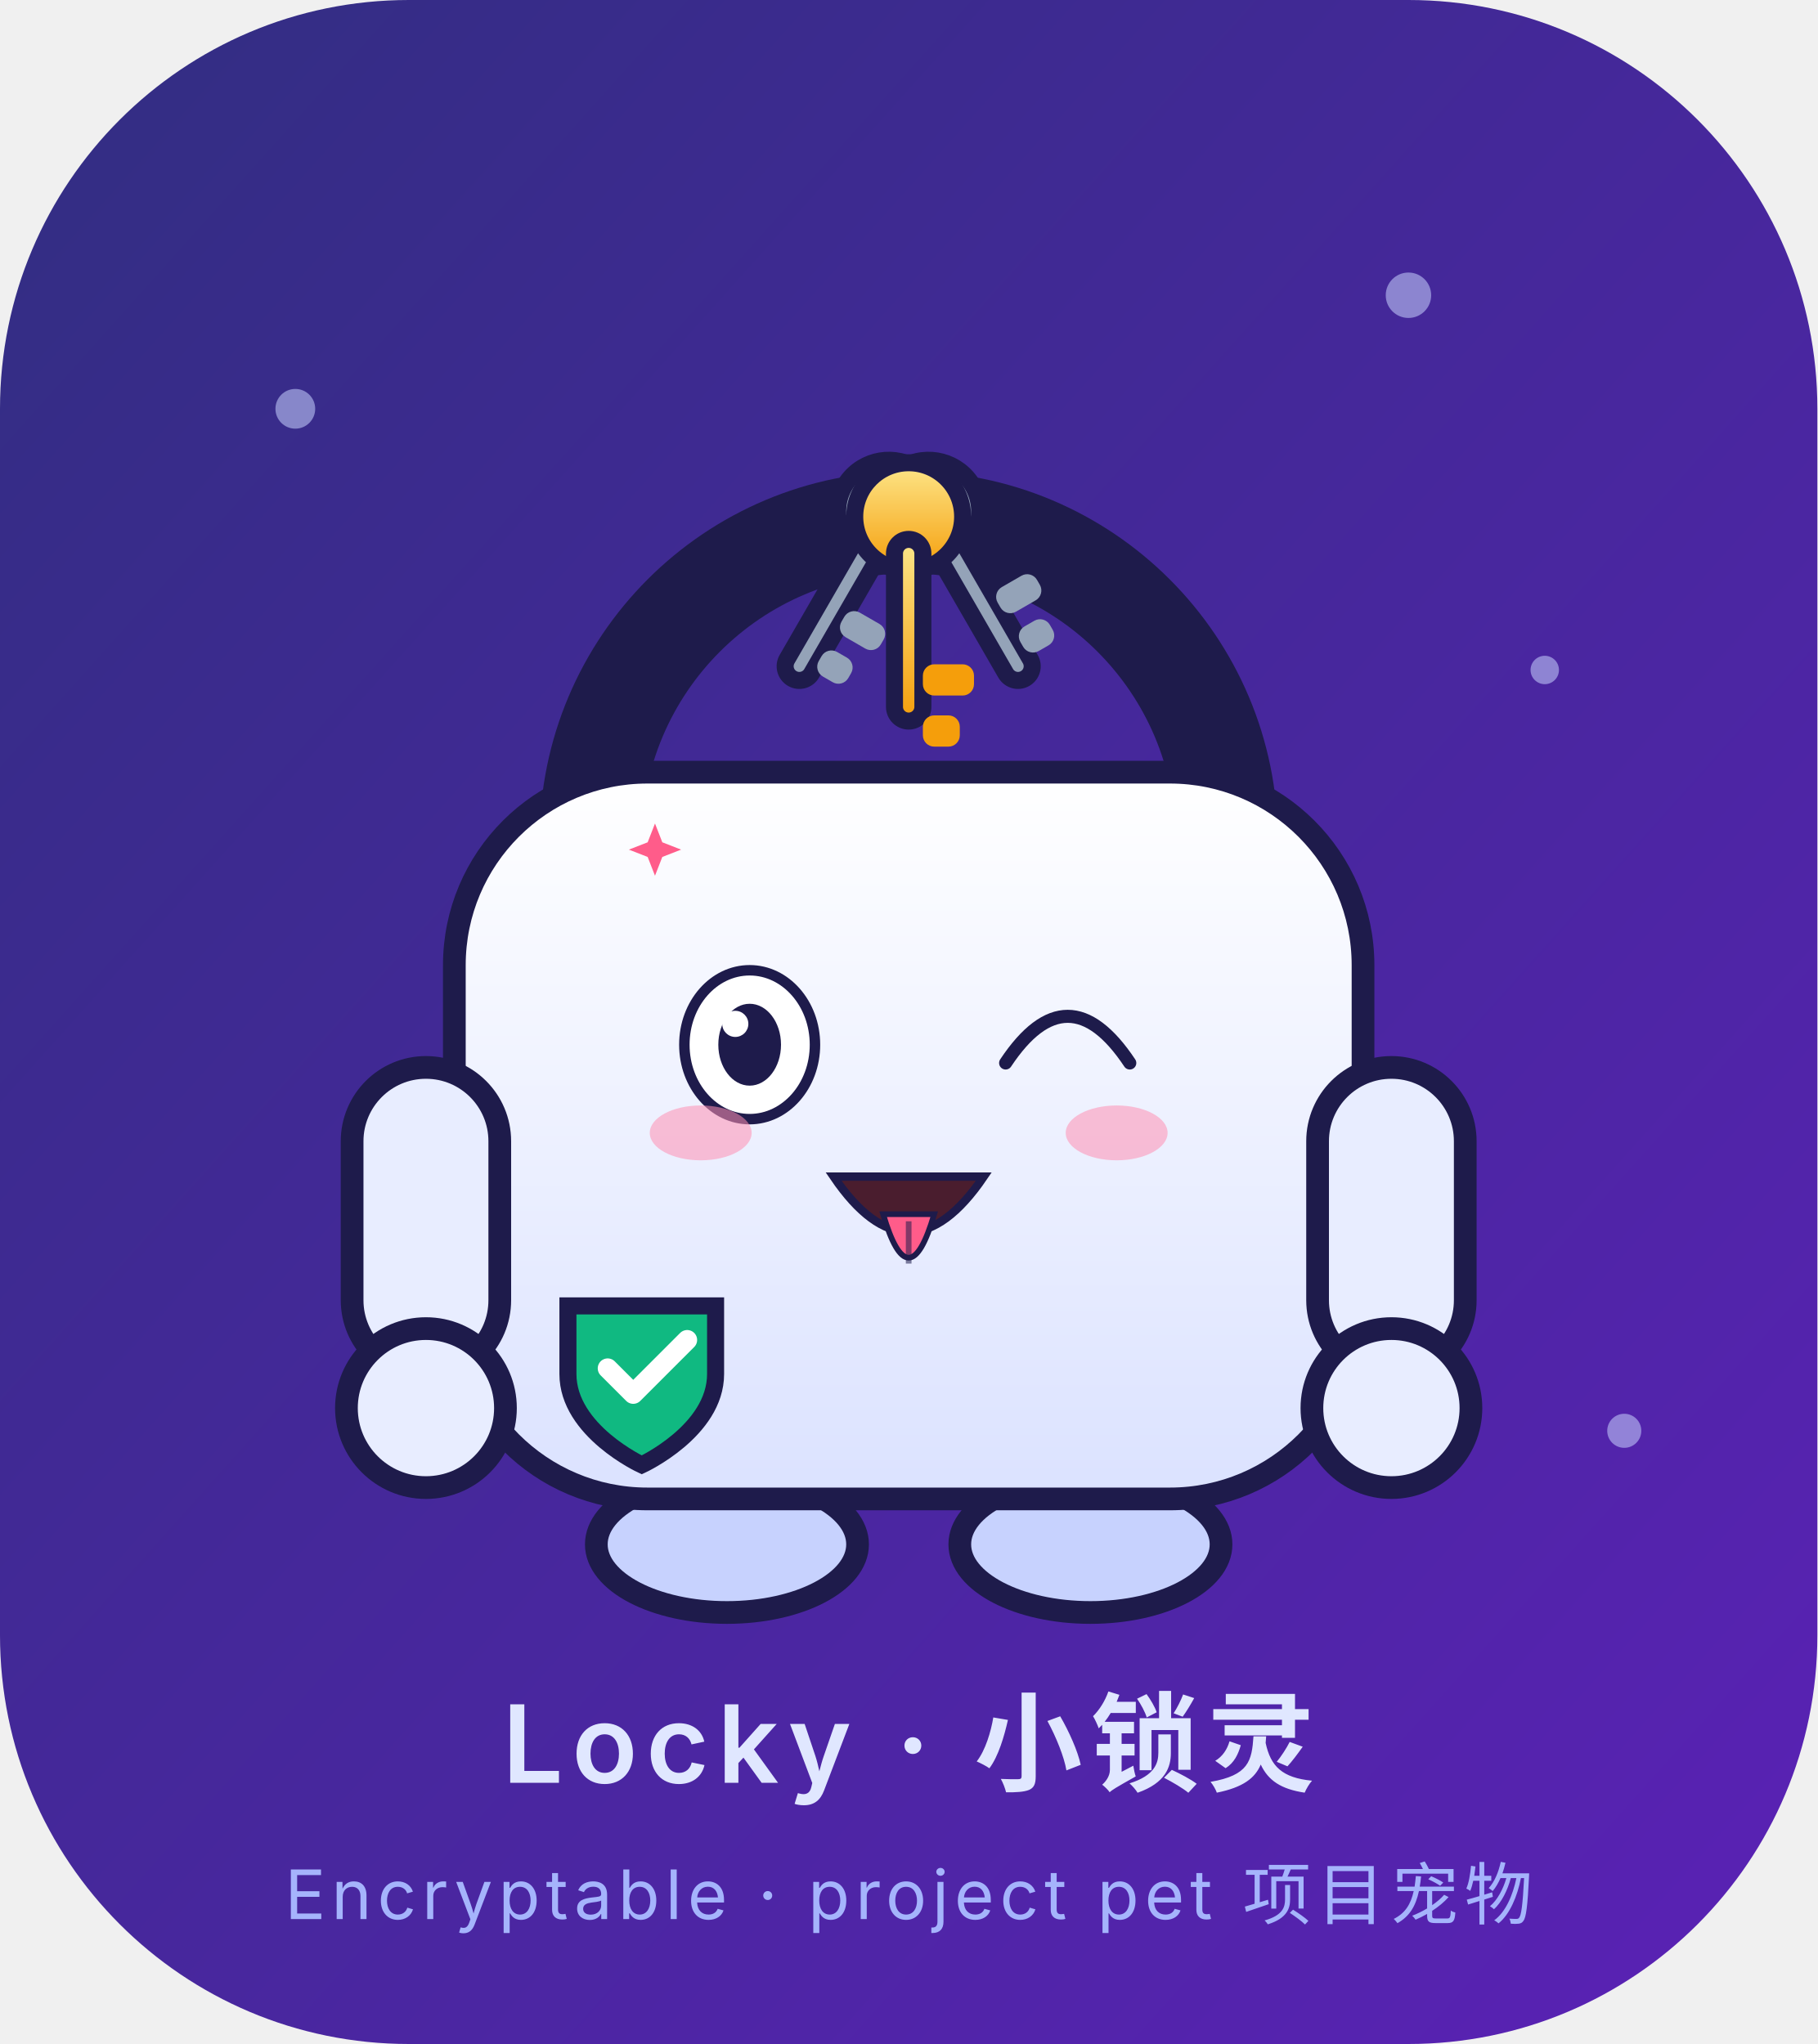
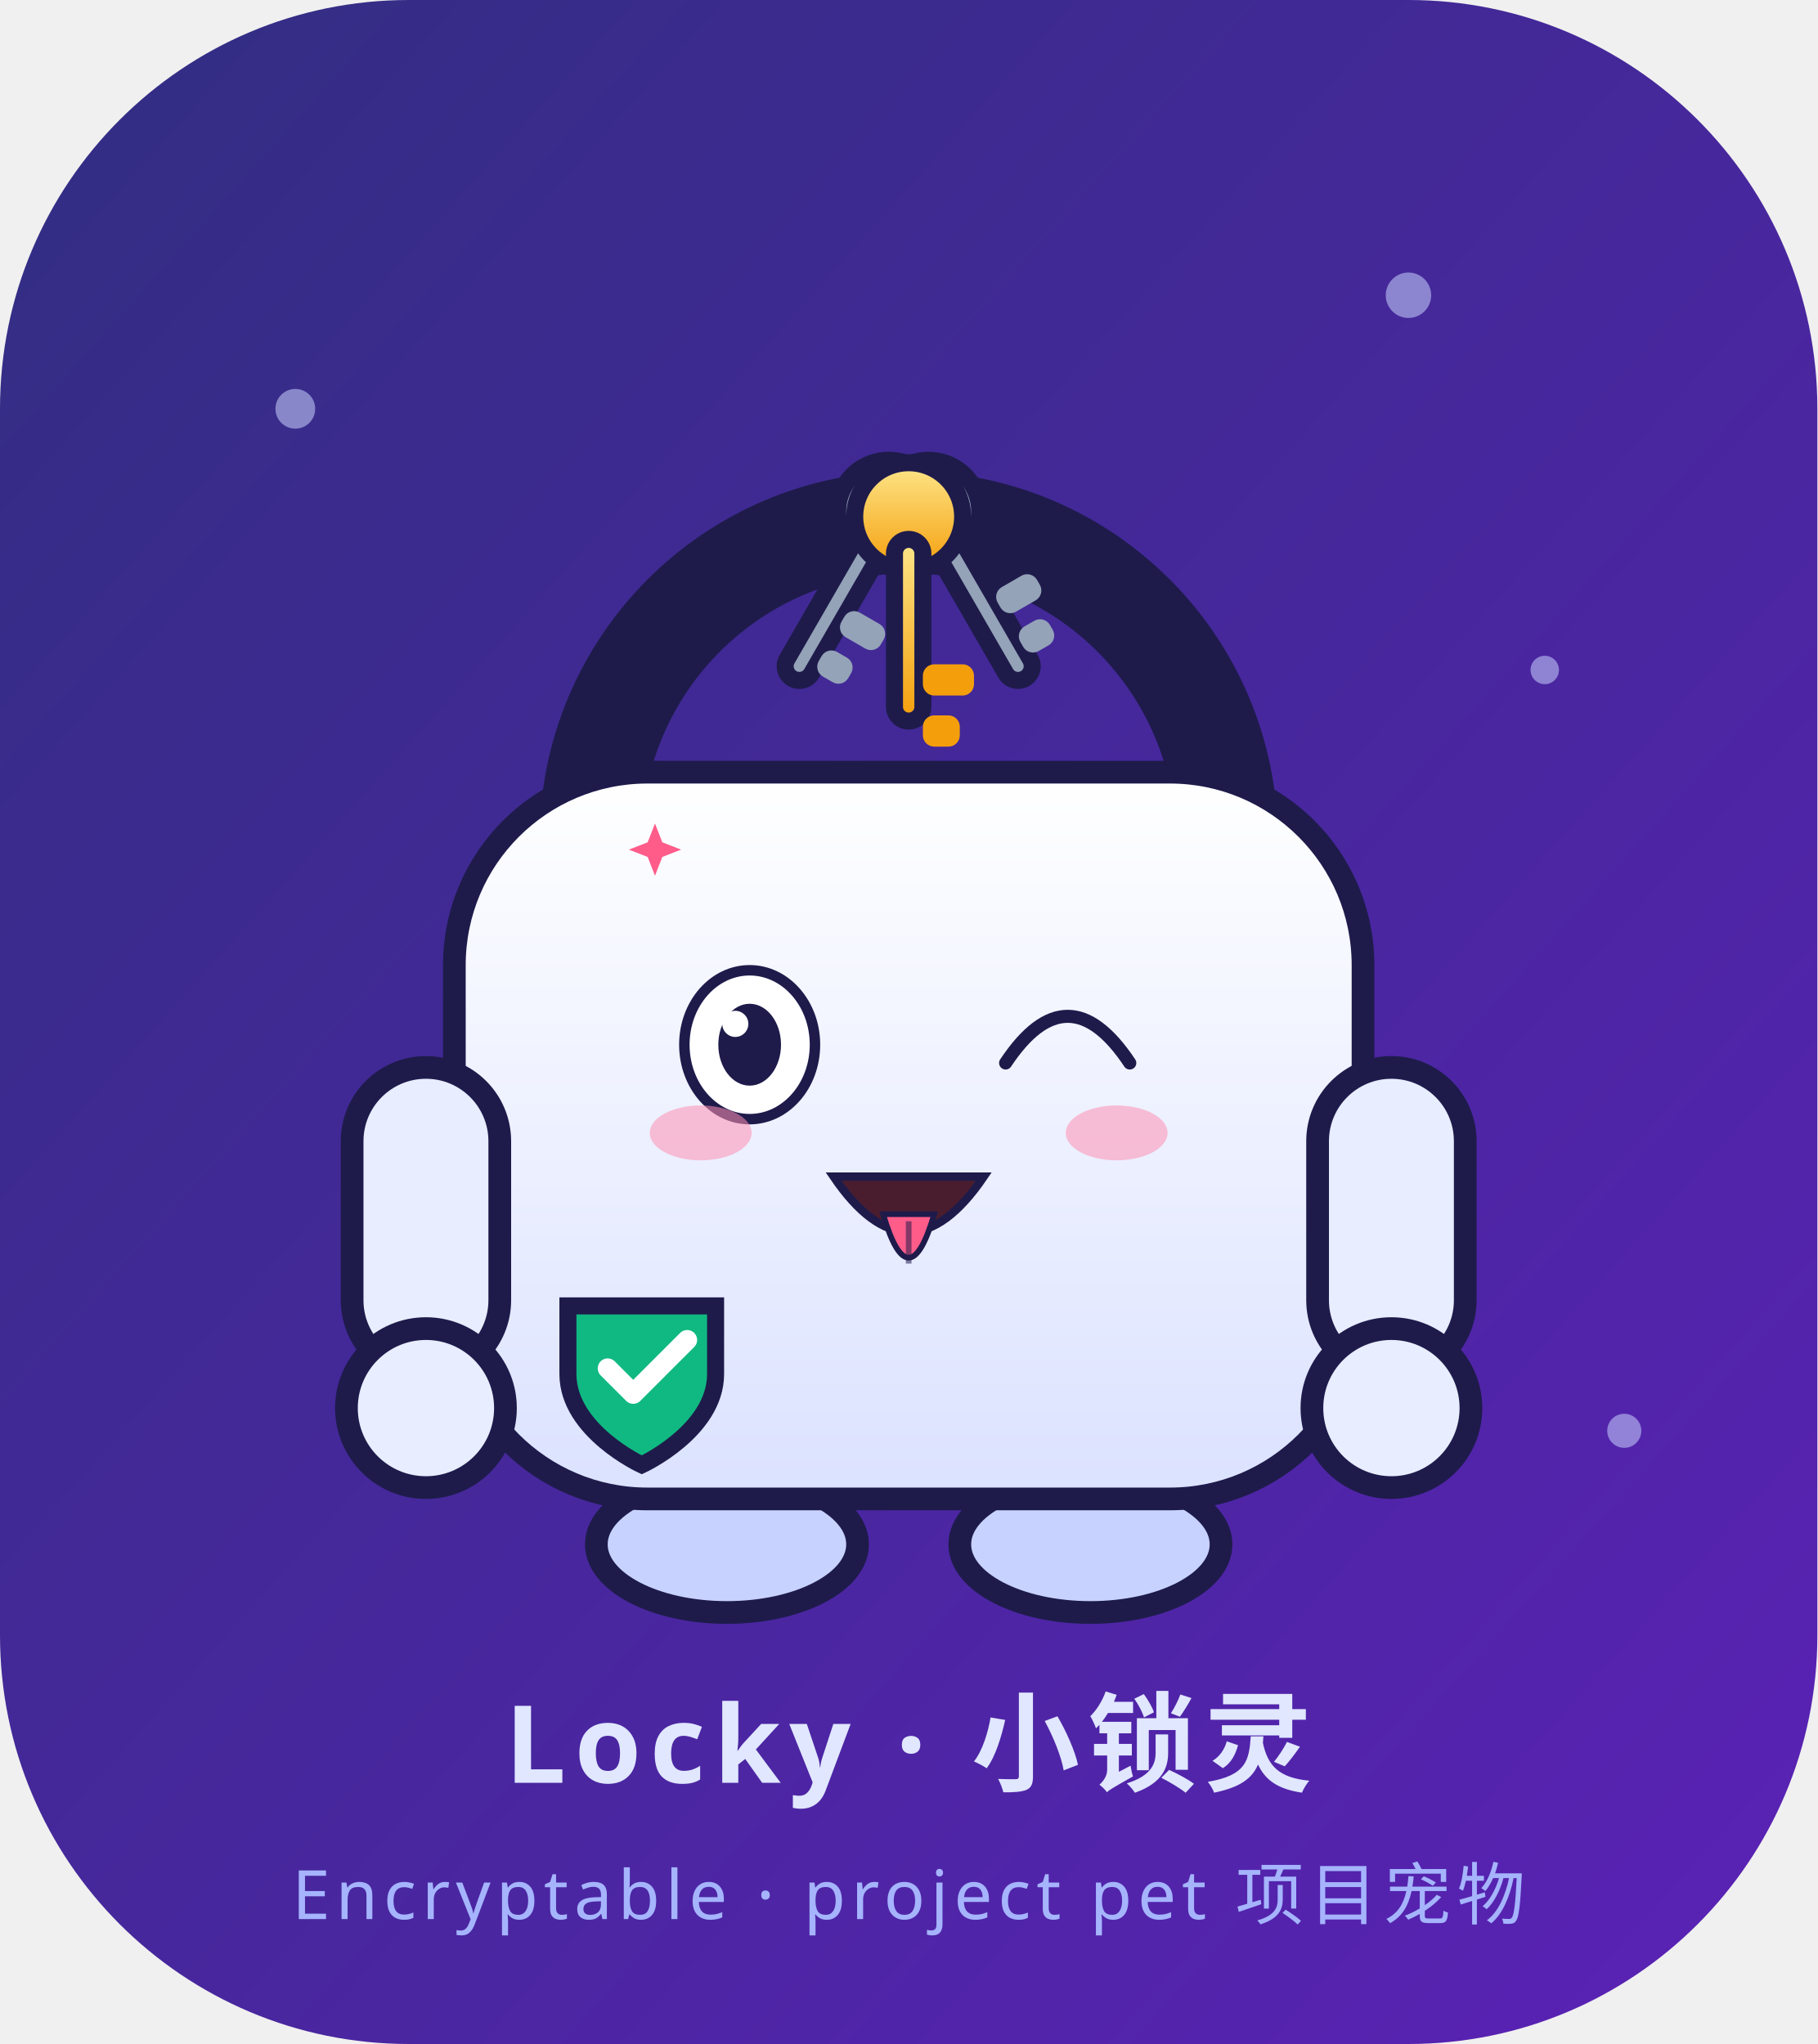
<svg xmlns="http://www.w3.org/2000/svg" viewBox="0 0 320 360" width="320" height="360" role="img" aria-label="Locky · 吐舌头 Tongue Out">
  <style>
.ex-motion { animation: ex-sway 2.0s ease-in-out infinite; transform-box: fill-box; transform-origin: 50% 50%; }
.ex-anim-tear { animation: ex-tear 1.8s ease-in infinite; transform-box: fill-box; transform-origin: center; }
.ex-anim-sweat { animation: ex-tear 1.5s ease-in infinite; transform-box: fill-box; transform-origin: center; }
.ex-anim-heart { animation: ex-heart 2.2s ease-out infinite; transform-box: fill-box; transform-origin: center; }
.ex-anim-spark { animation: ex-spark 1.9s ease-in-out infinite; transform-box: fill-box; transform-origin: center; }
.ex-anim-rain { animation: ex-rain 1.4s linear infinite; transform-box: fill-box; transform-origin: center; }
.ex-anim-confetti { animation: ex-confetti 2.4s linear infinite; transform-box: fill-box; transform-origin: center; }
.ex-anim-pulse { animation: ex-pulse 1.6s ease-in-out infinite; transform-box: fill-box; transform-origin: center; }
.ex-anim-knock { animation: ex-knock 0.55s ease-in-out infinite; transform-box: fill-box; transform-origin: center; }
.ex-anim-knockline { animation: ex-knockline 0.55s ease-out infinite; transform-box: fill-box; transform-origin: center; }
.ex-anim-palm { animation: ex-palm 0.9s ease-in-out infinite; transform-box: fill-box; transform-origin: center; }
.ex-anim-steam { animation: ex-steam 1.8s ease-out infinite; transform-box: fill-box; transform-origin: center; }
.ex-anim-shock { animation: ex-shock 0.5s ease-in-out infinite; transform-box: fill-box; transform-origin: center; }
.ex-anim-please { animation: ex-please 1.4s ease-in-out infinite; transform-box: fill-box; transform-origin: center; }
.ex-anim-drift { animation: ex-drift 4.5s ease-in-out infinite; transform-box: fill-box; transform-origin: center; }
@keyframes ex-sway { 0%,100% { transform: rotate(0deg); } 50% { transform: rotate(3deg); } }
@keyframes ex-tear { 0% { transform: translateY(0); opacity: 0; } 18% { opacity: 1; } 100% { transform: translateY(12.65px); opacity: 0; } }
@keyframes ex-heart { 0% { transform: translateY(0) scale(.65); opacity: 0; } 20% { opacity: 1; } 100% { transform: translateY(-20.7px) scale(1.15); opacity: 0; } }
@keyframes ex-spark { 0%,100% { transform: scale(.6) rotate(0deg); opacity: .3; } 50% { transform: scale(1.15) rotate(25deg); opacity: 1; } }
@keyframes ex-rain { 0% { transform: translateY(0); opacity: 0; } 20% { opacity: 1; } 100% { transform: translateY(13.8px); opacity: 0; } }
@keyframes ex-confetti { 0% { transform: translateY(-4.02px) rotate(0deg); opacity: 1; } 100% { transform: translateY(18.4px) rotate(200deg); opacity: 0; } }
@keyframes ex-pulse { 0%,100% { transform: scale(1); opacity: .35; } 50% { transform: scale(1.18); opacity: .7; } }
@keyframes ex-knock { 0%,100% { transform: translateX(5.17px); } 35% { transform: translateX(0); } }
@keyframes ex-knockline { 0%,100% { transform: scaleX(.6); opacity: .35; } 35% { transform: scaleX(1); opacity: 1; } }
@keyframes ex-palm { 0%,100% { transform: translateY(0) rotate(0deg); } 50% { transform: translateY(-1.38px) rotate(-4deg); } }
@keyframes ex-steam { 0% { transform: translateY(0); opacity: .7; } 100% { transform: translateY(-10.35px); opacity: 0; } }
@keyframes ex-shock { 0%,100% { transform: scaleX(.7); opacity: .4; } 50% { transform: scaleX(1.25); opacity: 1; } }
@keyframes ex-please { 0%,100% { transform: translateY(0); } 50% { transform: translateY(-2.07px); } }
@keyframes ex-drift { 0%,100% { transform: translateY(0); } 50% { transform: translateY(-2.3px); } }
@media (prefers-reduced-motion: reduce) {
  .ex-motion, [class*="ex-anim-"] { animation: none !important; }
}
</style>
  <g class="ex-motion ex-tongue">
    <g class="ex-base">
      <defs>
        <linearGradient id="bg" x1="0" y1="0" x2="1" y2="1">
          <stop offset="0" stop-color="#312E81" />
          <stop offset="1" stop-color="#5B21B6" />
        </linearGradient>
        <linearGradient id="body" x1="0" y1="0" x2="0" y2="1">
          <stop offset="0" stop-color="#FFFFFF" />
          <stop offset="1" stop-color="#DBE2FF" />
        </linearGradient>
        <linearGradient id="keyGold" x1="0" y1="0" x2="0" y2="1">
          <stop offset="0" stop-color="#FDE68A" />
          <stop offset="1" stop-color="#F59E0B" />
        </linearGradient>
      </defs>
      <rect width="320" height="360" rx="72" fill="url(#bg)" />
      <g opacity="0.55" fill="#C7D2FE">
        <circle cx="52" cy="72" r="3.5" />
        <circle cx="272" cy="118" r="2.5" />
        <circle cx="248" cy="52" r="4" />
        <circle cx="70" cy="228" r="2.5" />
        <circle cx="286" cy="252" r="3" />
      </g>
      <g transform="translate(0,-10)">
        <ellipse cx="128" cy="282" rx="23" ry="12" fill="#C7D2FE" stroke="#1E1B4B" stroke-width="4" />
        <ellipse cx="192" cy="282" rx="23" ry="12" fill="#C7D2FE" stroke="#1E1B4B" stroke-width="4" />
        <path d="M104 158 A56 56 0 0 1 216 158" fill="none" stroke="#1E1B4B" stroke-width="18" stroke-linecap="round" />
        <g transform="rotate(-30 160 94)">
          <circle cx="160" cy="101" r="9" fill="#94A3B8" stroke="#1E1B4B" stroke-width="3" />
          <rect x="157.5" y="105" width="5" height="30" rx="2.5" fill="#94A3B8" stroke="#1E1B4B" stroke-width="3" />
          <rect x="162.5" y="119" width="8" height="5" rx="2" fill="#94A3B8" />
          <rect x="162.5" y="127" width="6" height="5" rx="2" fill="#94A3B8" />
        </g>
        <g transform="rotate(30 160 94)">
          <circle cx="160" cy="101" r="9" fill="#94A3B8" stroke="#1E1B4B" stroke-width="3" />
          <rect x="157.5" y="105" width="5" height="30" rx="2.5" fill="#94A3B8" stroke="#1E1B4B" stroke-width="3" />
          <rect x="162.5" y="119" width="8" height="5" rx="2" fill="#94A3B8" />
          <rect x="162.5" y="127" width="6" height="5" rx="2" fill="#94A3B8" />
        </g>
        <g>
          <circle cx="160" cy="101" r="9.5" fill="url(#keyGold)" stroke="#1E1B4B" stroke-width="3" />
          <rect x="157.5" y="105" width="5" height="32" rx="2.5" fill="url(#keyGold)" stroke="#1E1B4B" stroke-width="3" />
          <rect x="162.5" y="127" width="9" height="5.5" rx="2" fill="#F59E0B" />
          <rect x="162.5" y="136" width="6.5" height="5.5" rx="2" fill="#F59E0B" />
        </g>
        <rect x="80" y="146" width="160" height="128" rx="34" fill="url(#body)" stroke="#1E1B4B" stroke-width="4" />
        <rect x="62" y="198" width="26" height="54" rx="13" fill="#E8EDFF" stroke="#1E1B4B" stroke-width="4" />
        <rect x="232" y="198" width="26" height="54" rx="13" fill="#E8EDFF" stroke="#1E1B4B" stroke-width="4" />
        <circle cx="75" cy="258" r="14" fill="#E8EDFF" stroke="#1E1B4B" stroke-width="4" />
        <circle cx="245" cy="258" r="14" fill="#E8EDFF" stroke="#1E1B4B" stroke-width="4" />
        <path d="M100 240 h26 v12 c0 10 -13 16 -13 16 s-13 -6 -13 -16 z" fill="#10B981" stroke="#1E1B4B" stroke-width="3" />
        <path d="M107 251 l4.5 4.5 l9.5 -9.5" fill="none" stroke="#FFFFFF" stroke-width="3.5" stroke-linecap="round" stroke-linejoin="round" />
      </g>
-       <text x="160" y="314" text-anchor="middle" font-family="ui-sans-serif,-apple-system,'Segoe UI','Noto Sans SC','Microsoft YaHei',sans-serif" font-size="19" font-weight="600" fill="#E0E7FF" letter-spacing="1.5">Locky · 小锁灵</text>
-       <text x="160" y="338" text-anchor="middle" font-family="ui-sans-serif,-apple-system,'Segoe UI','Noto Sans SC','Microsoft YaHei',sans-serif" font-size="12" fill="#A5B4FC" letter-spacing="1">Encryptable · project pet 项目宠物</text>
+       <text x="160" y="314" text-anchor="middle" font-family="'Noto Sans SC','Source Han Sans SC',sans-serif" font-size="19" font-weight="600" fill="#E0E7FF" letter-spacing="1.5">Locky · 小锁灵</text>
+       <text x="160" y="338" text-anchor="middle" font-family="'Noto Sans SC','Source Han Sans SC',sans-serif" font-size="12" fill="#A5B4FC" letter-spacing="1">Encryptable · project pet 项目宠物</text>
    </g>
    <g class="ex-face">
      <ellipse cx="132" cy="184" rx="11.5" ry="13.11" fill="#FFFFFF" stroke="#1E1B4B" stroke-width="1.84" />
      <ellipse cx="132" cy="184" rx="5.52" ry="7.21" fill="#1E1B4B" />
      <circle cx="129.47" cy="180.33" r="2.3" fill="#FFFFFF" />
      <path d="M 177.07,187.22 Q 188,170.78 198.93,187.22" fill="none" stroke="#1E1B4B" stroke-width="2.3" stroke-linecap="round" />
      <path d="M 146.78,207.23 Q 160,226.69 173.22,207.23 Z" fill="#4A1D2E" stroke="#1E1B4B" stroke-width="1.47" />
      <path d="M 155.5,213.85 Q 160,229.17 164.5,213.85 Z" fill="#FF5C8A" stroke="#1E1B4B" stroke-width="1" />
      <path d="M 160,215.1 L 160,222.55" stroke="#1E1B4B" stroke-width="1" opacity=".55" />
      <ellipse cx="123.38" cy="199.53" rx="8.97" ry="4.83" fill="#FF8FB3" opacity="0.55" />
      <ellipse cx="196.62" cy="199.53" rx="8.97" ry="4.83" fill="#FF8FB3" opacity="0.55" />
      <path class="ex-anim-spark" style="animation-delay:0.2s" d="M 115.33,145.04 L 116.62,148.35 L 119.93,149.64 L 116.62,150.93 L 115.33,154.24 L 114.04,150.93 L 110.73,149.64 L 114.04,148.35 Z" fill="#FF5C8A" />
    </g>
  </g>
</svg>
